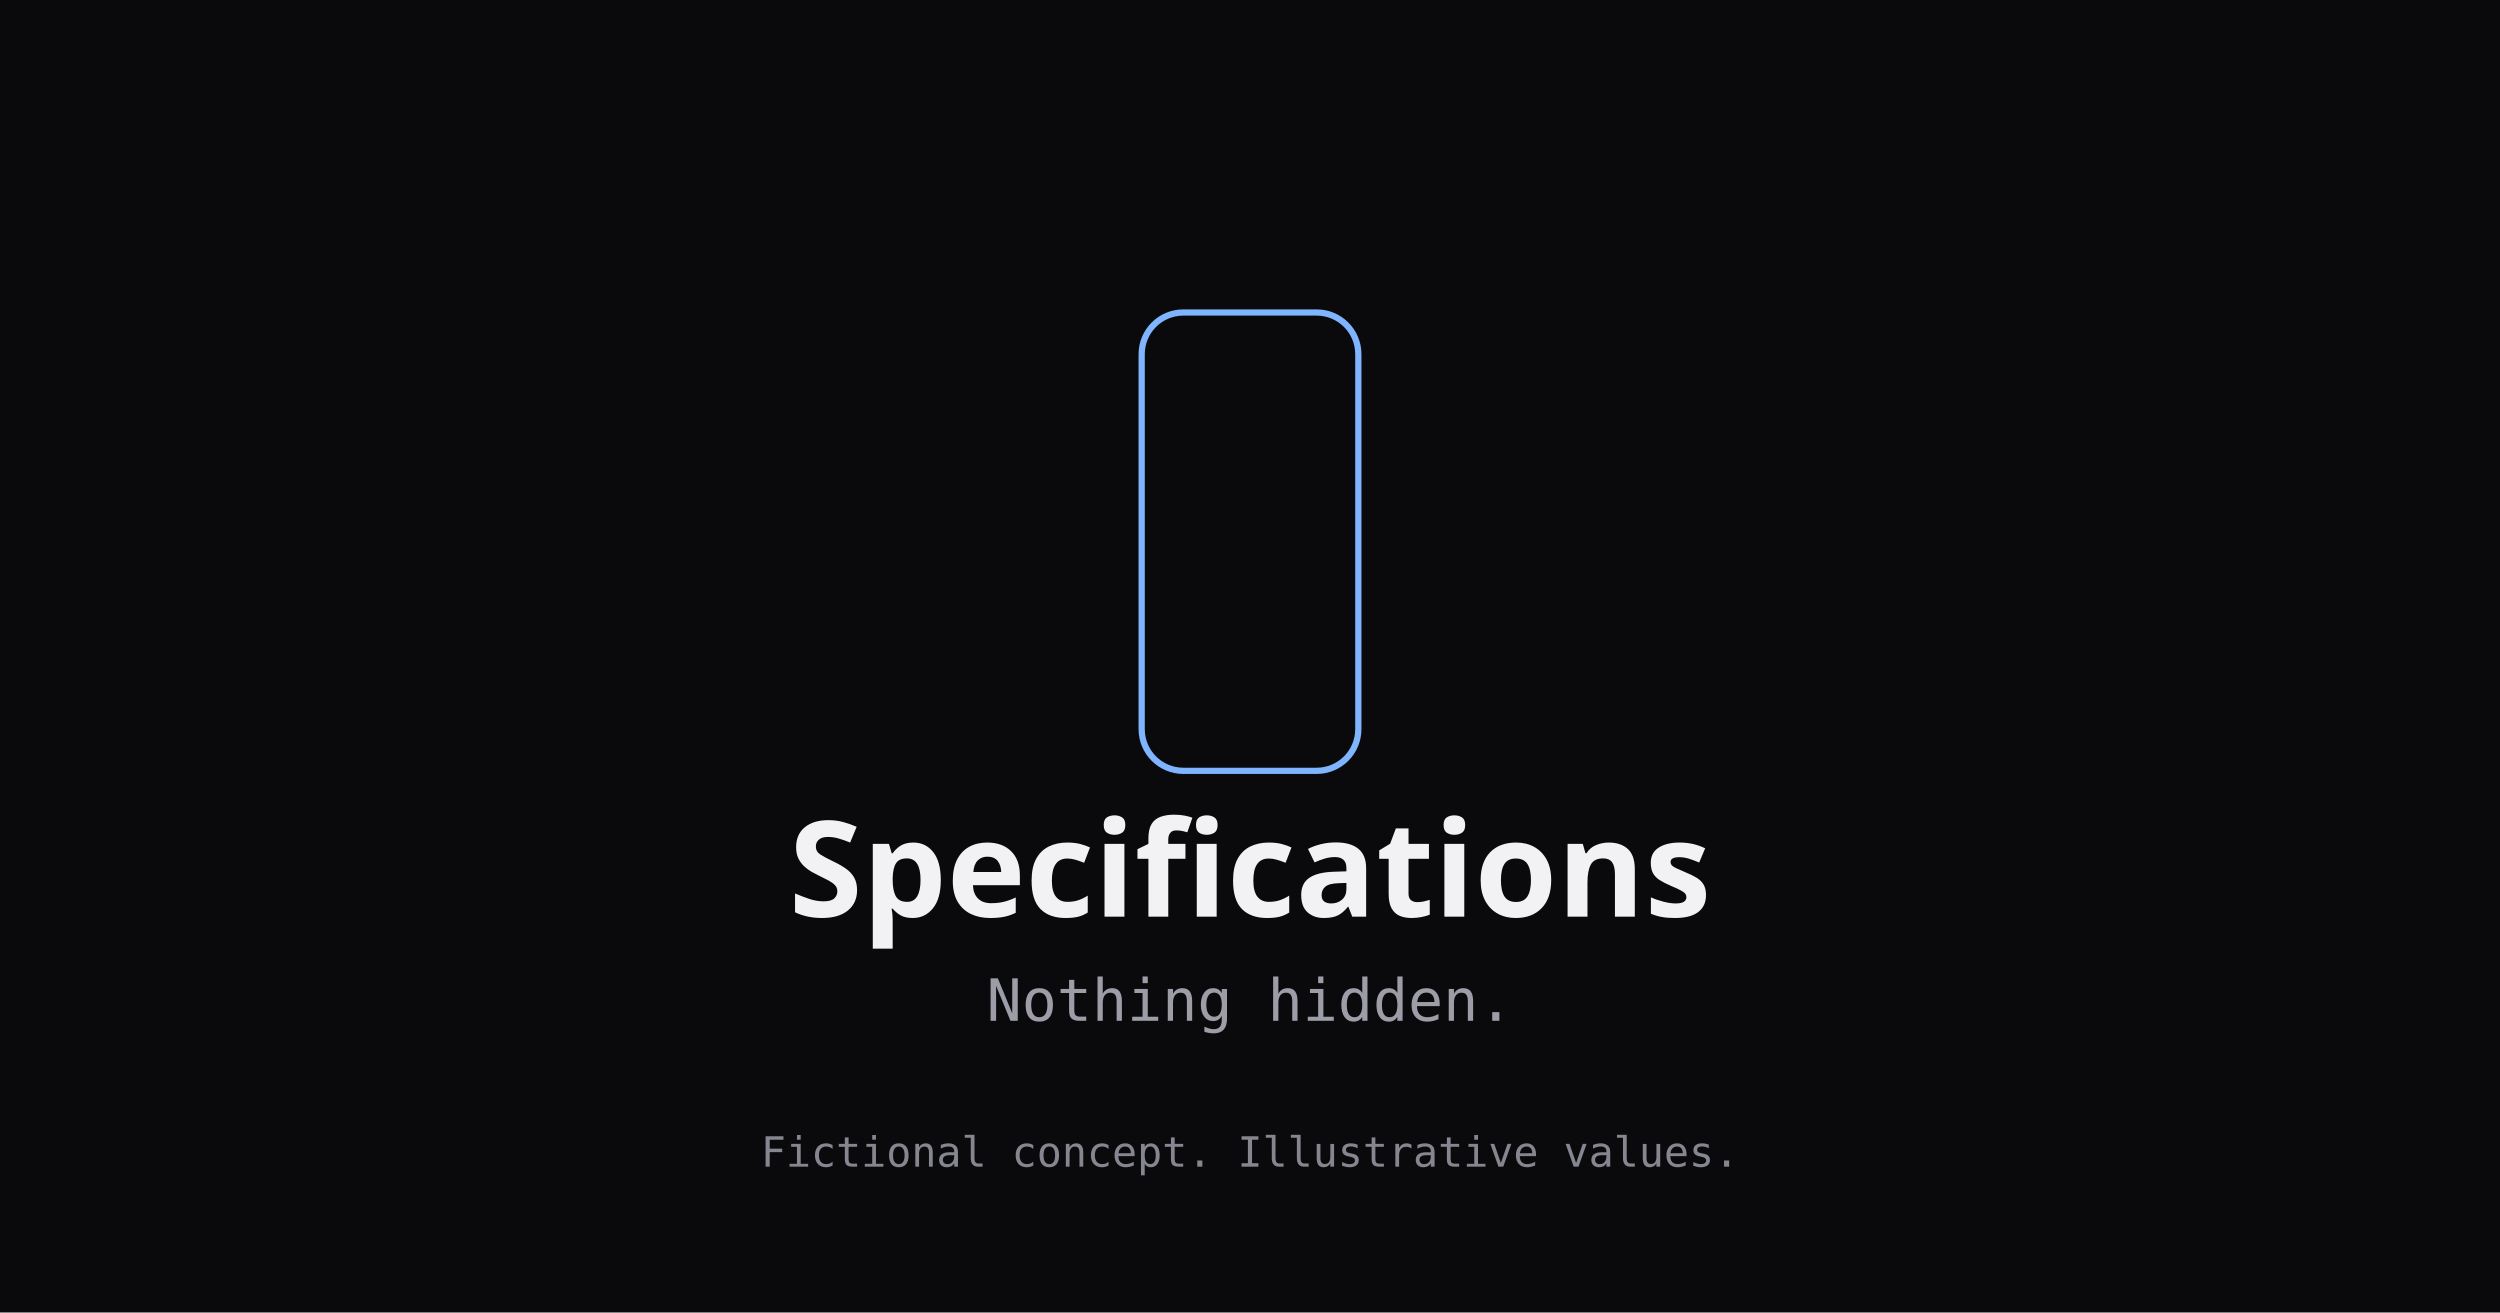
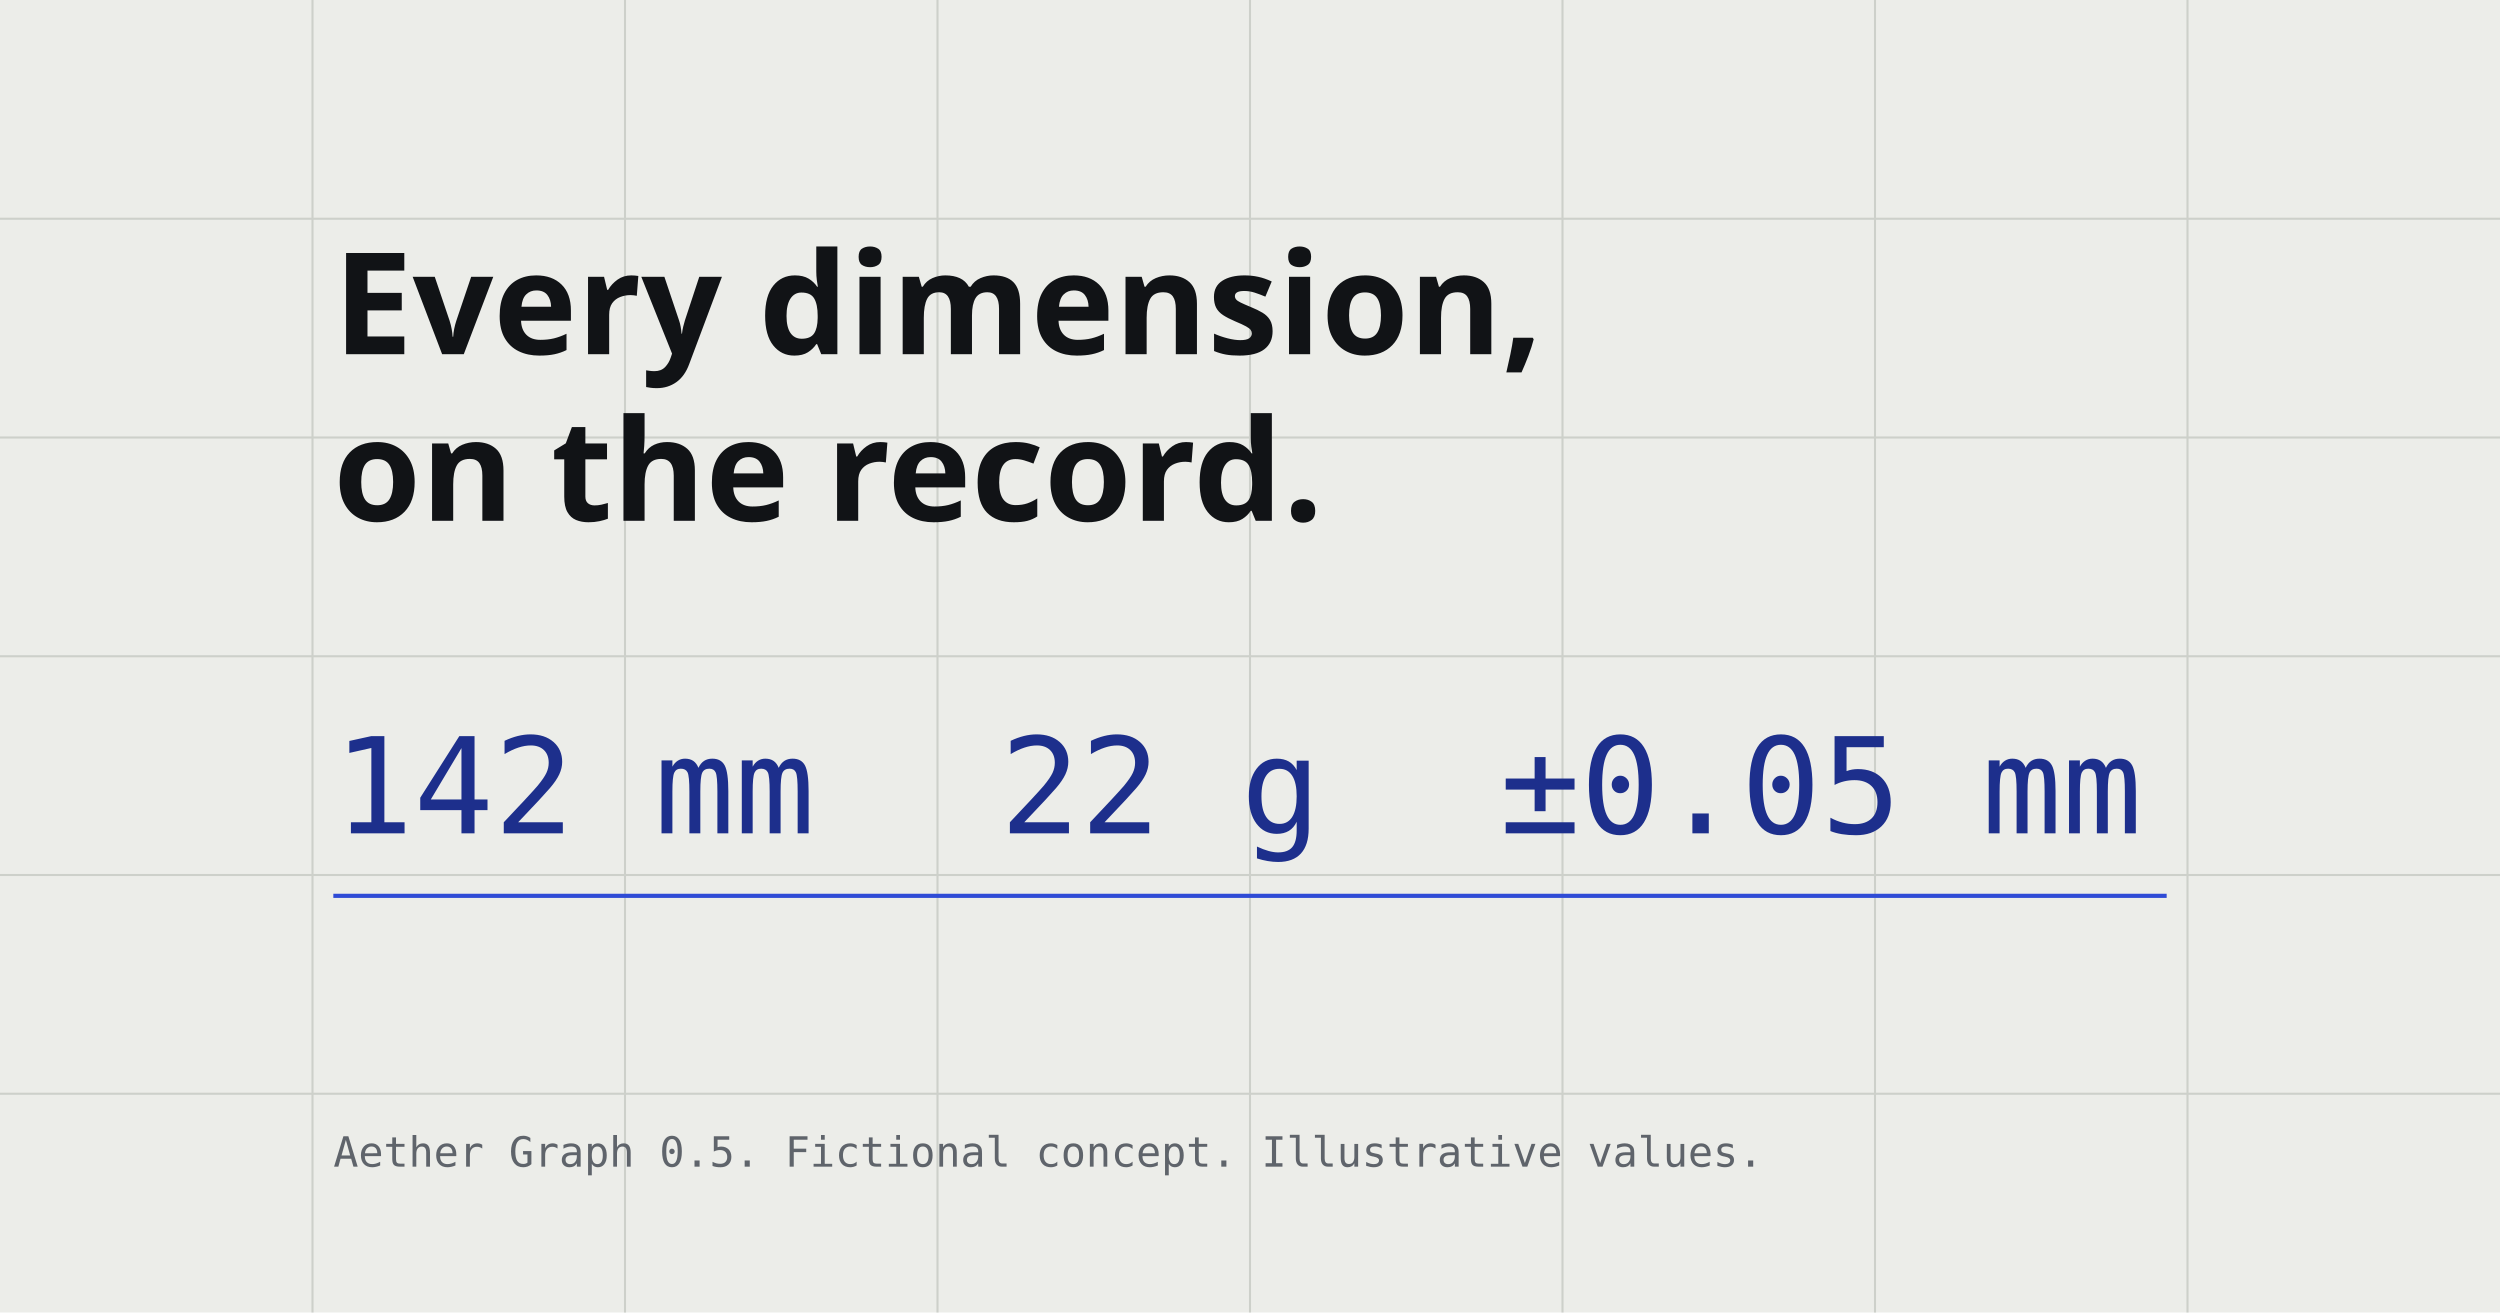
<svg xmlns="http://www.w3.org/2000/svg" viewBox="0 0 1200 630">
-   <rect width="1200" height="630" fill="#0a0a0c" />
-   <rect x="548" y="150" width="104" height="220" rx="20" fill="none" stroke="#7fb4ff" stroke-width="3" />
-   <text x="600" y="440" font-family="sans-serif" font-size="64" font-weight="600" fill="#f2f2f4" text-anchor="middle">Specifications</text>
-   <text x="600" y="490" font-family="monospace" font-size="28" fill="#9c9da7" text-anchor="middle">Nothing hidden.</text>
-   <text x="600" y="560" font-family="monospace" font-size="20" fill="#85868f" text-anchor="middle">Fictional concept. Illustrative values.</text>
+   <rect width="1200" height="630" fill="#ecede9" />
+   <g stroke="#cdd0ca" stroke-width="1">
+     <path d="M0 105h1200M0 210h1200M0 315h1200M0 420h1200M0 525h1200M150 0v630M300 0v630M450 0v630M600 0v630M750 0v630M900 0v630M1050 0v630" />
+   </g>
+   <text x="160" y="170" font-family="sans-serif" font-size="68" font-weight="700" fill="#111316">Every dimension,</text>
+   <text x="160" y="250" font-family="sans-serif" font-size="68" font-weight="700" fill="#111316">on the record.</text>
+   <g font-family="monospace" fill="#1d2f8c">
+     <text x="160" y="400" font-size="64">142 mm</text>
+     <text x="480" y="400" font-size="64">22 g</text>
+     <text x="720" y="400" font-size="64">±0.05 mm</text>
+   </g>
+   <path d="M160 430 H1040" stroke="#2f4bd6" stroke-width="2" />
+   <text x="160" y="560" font-family="monospace" font-size="20" fill="#5f646b">Aether Graph 0.5. Fictional concept. Illustrative values.</text>
</svg>
